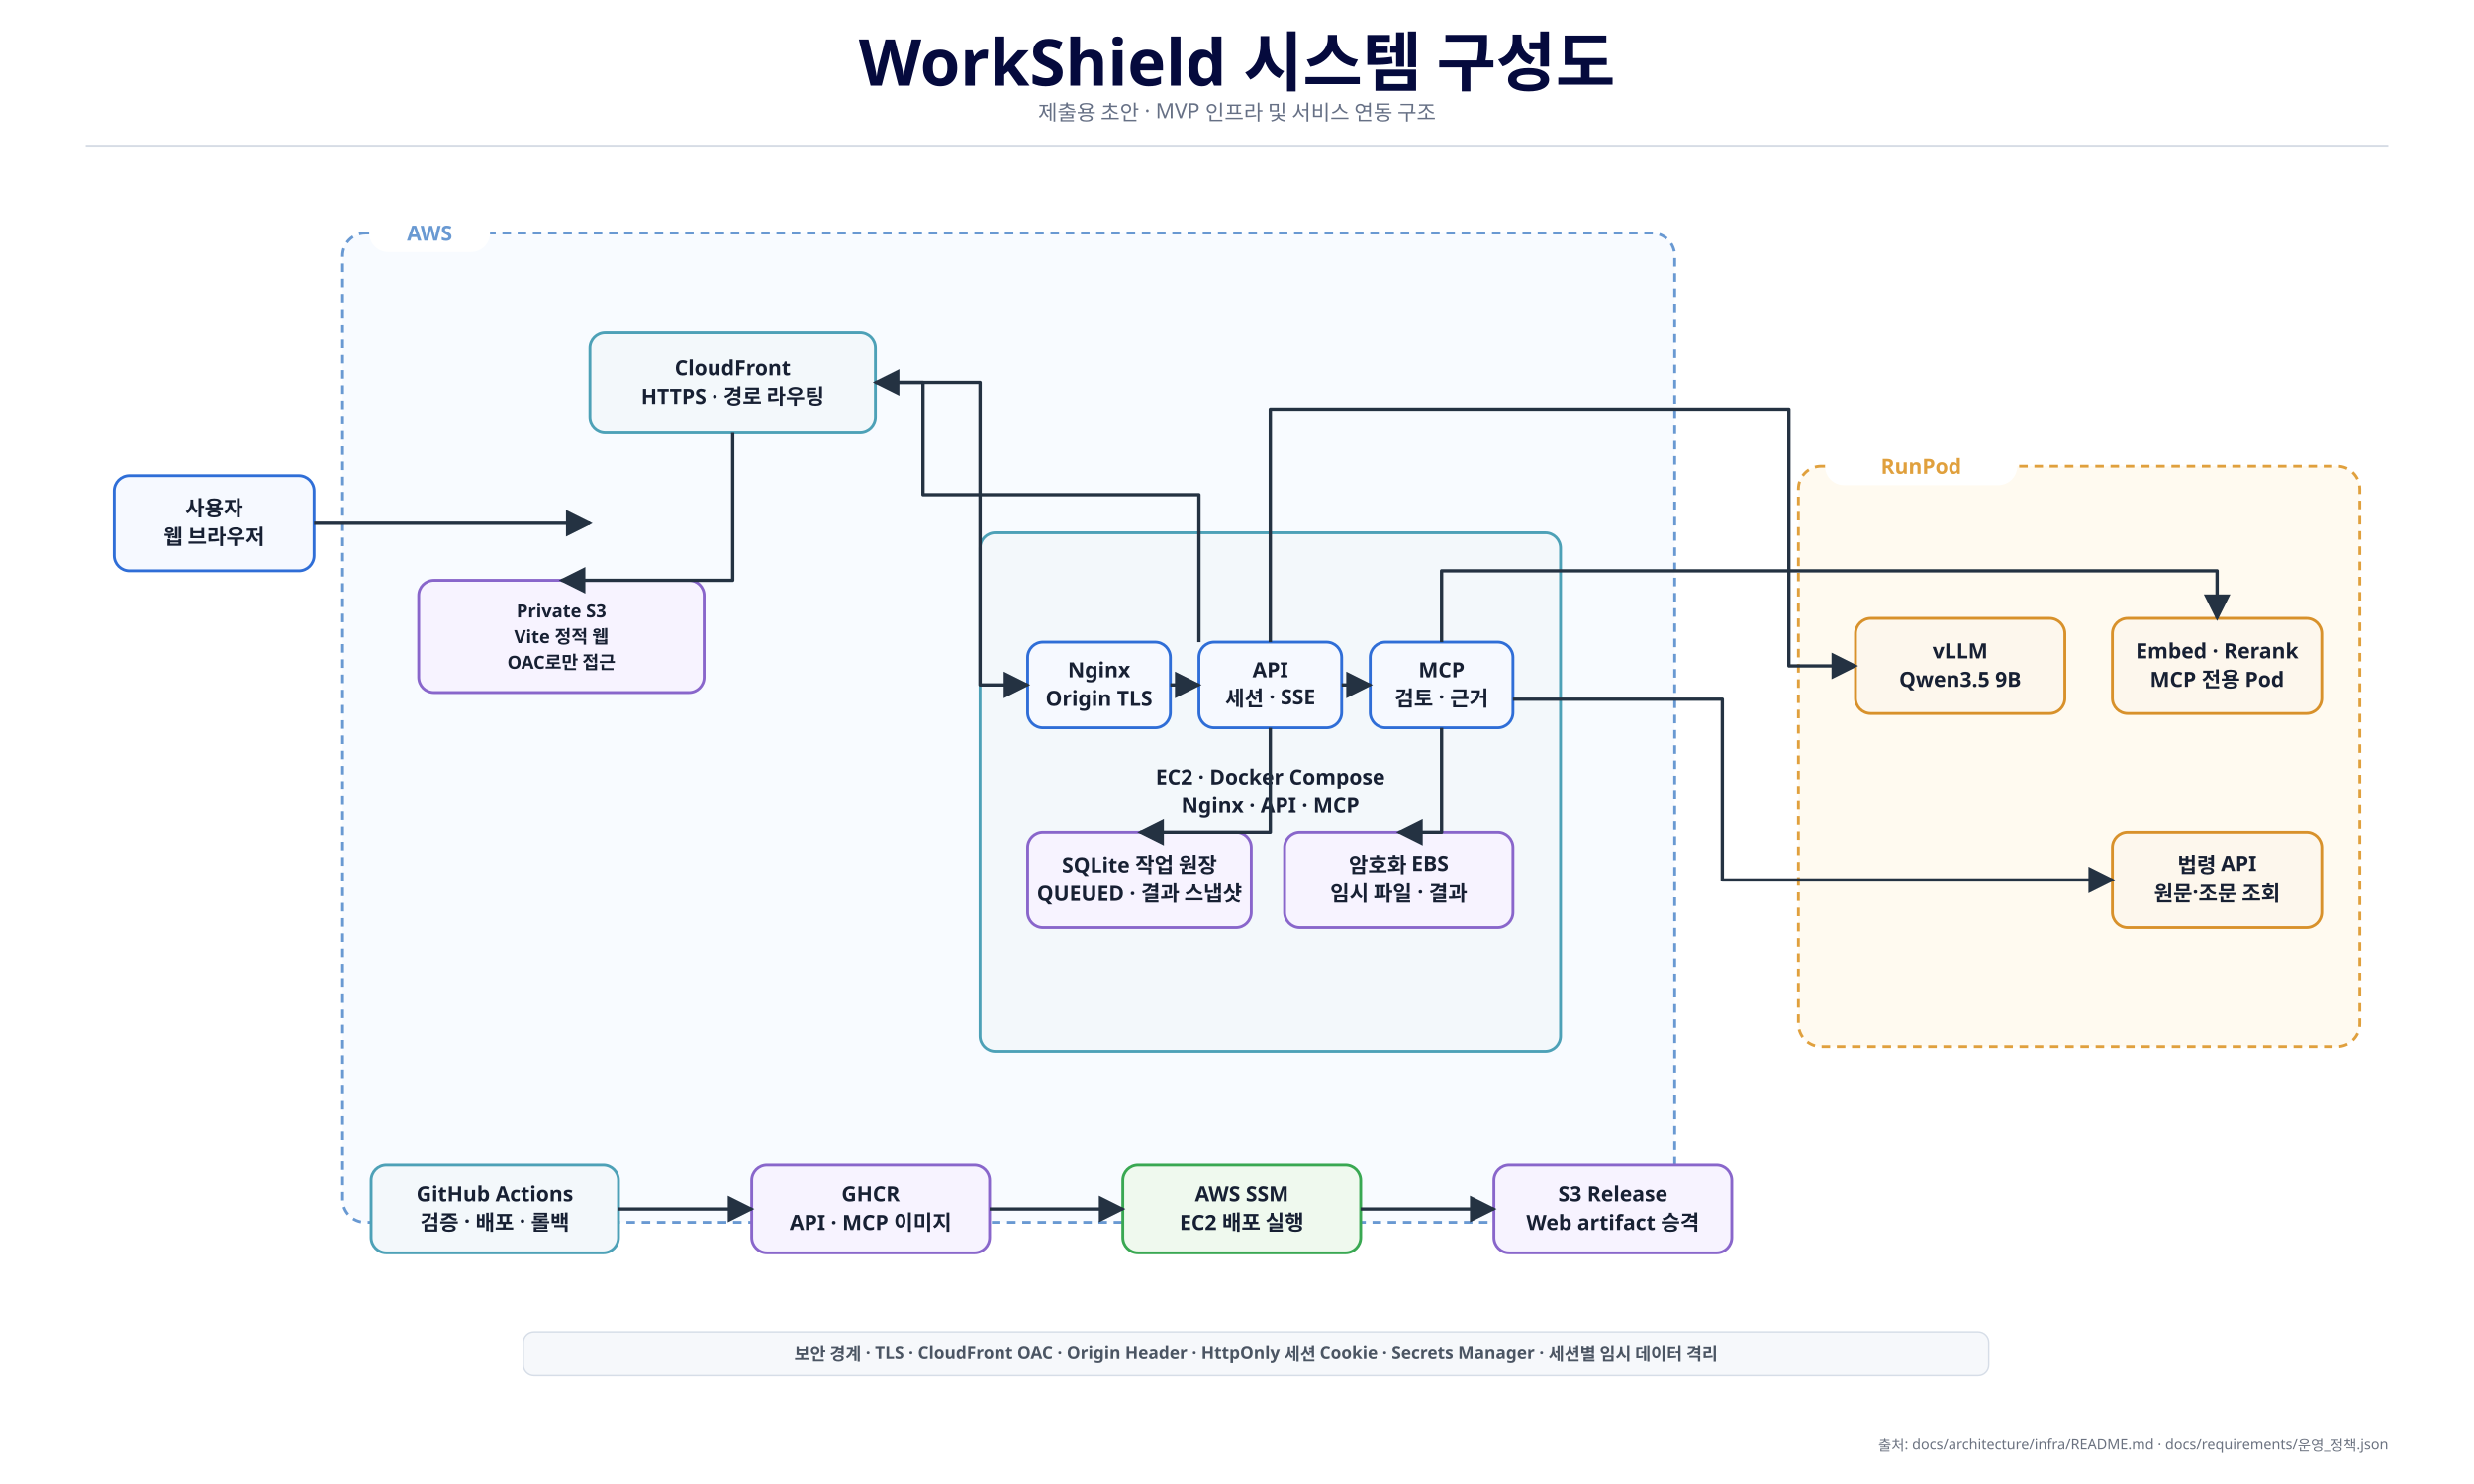
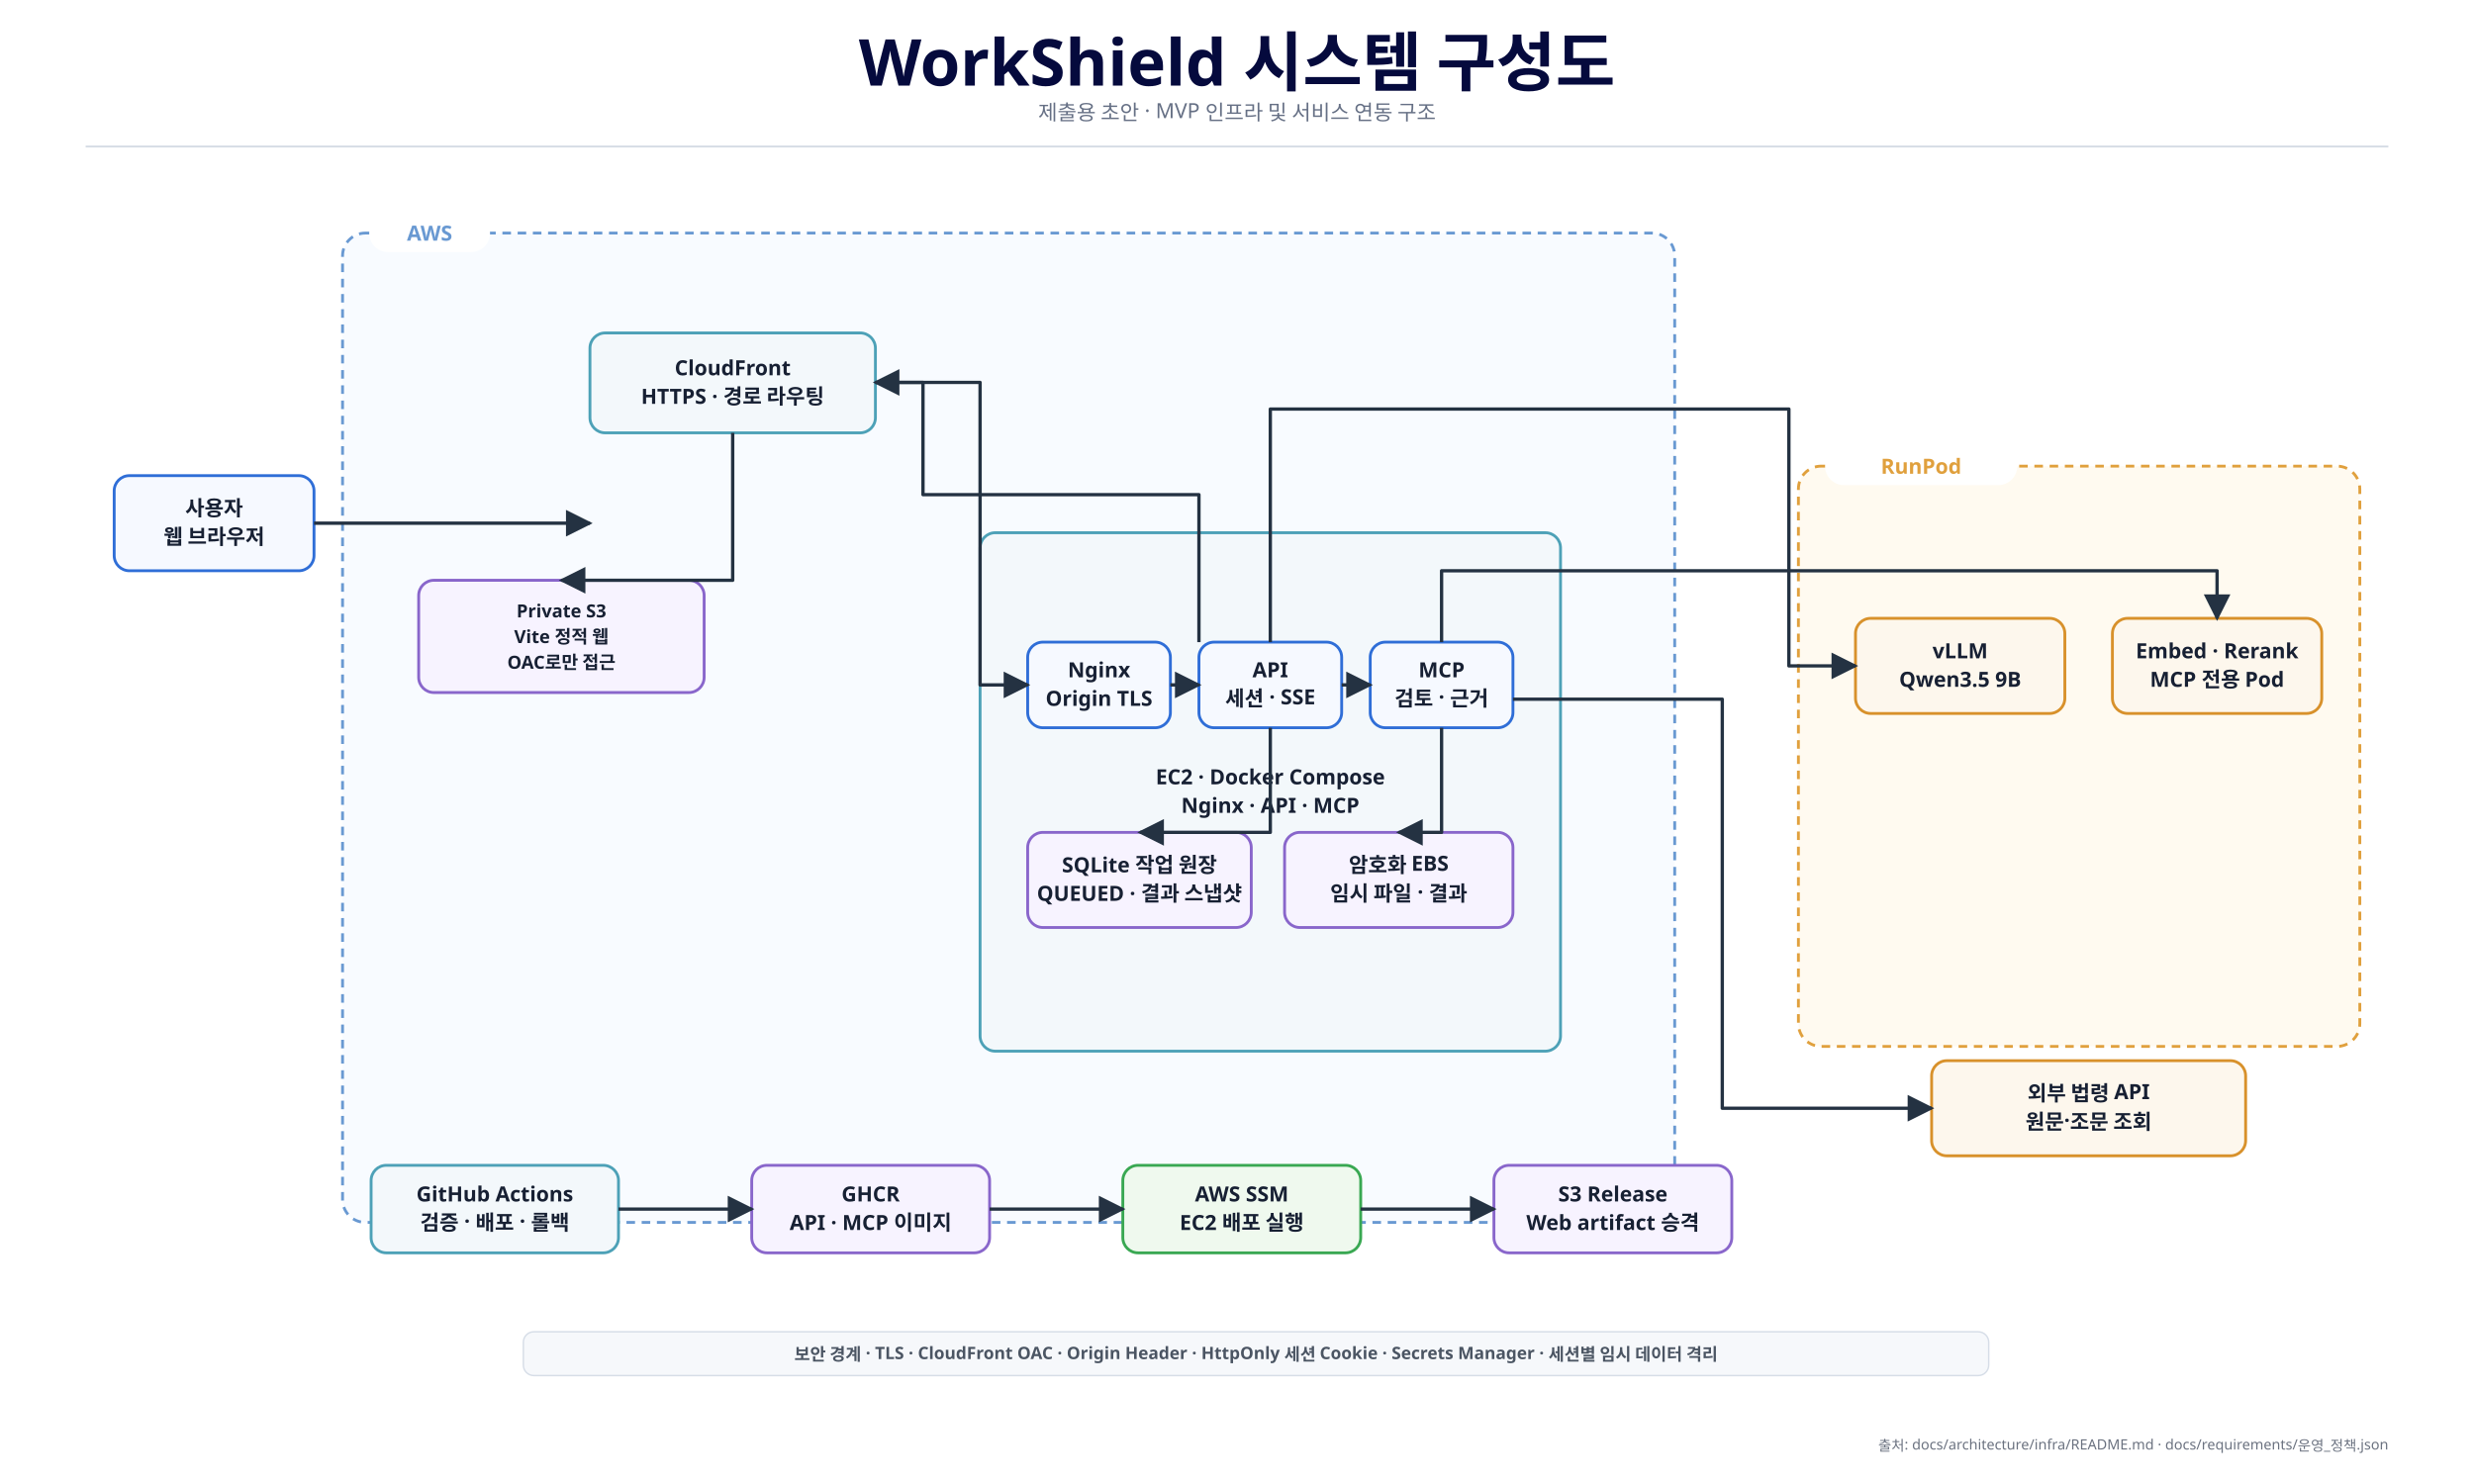
<svg xmlns="http://www.w3.org/2000/svg" width="2600" height="1560" viewBox="0 0 2600 1560">
  <defs>
    <marker id="arrow" viewBox="0 0 10 10" refX="9" refY="5" markerWidth="8" markerHeight="8" orient="auto">
      <path d="M0 0L10 5L0 10z" fill="#243242" />
    </marker>
  </defs>
  <rect width="100%" height="100%" fill="#fff" />
  <text x="1300" y="90" text-anchor="middle" font-family="Apple SD Gothic Neo, sans-serif" font-size="68" font-weight="800" fill="#050a3d">WorkShield 시스템 구성도</text>
  <text x="1300" y="126" text-anchor="middle" font-family="Apple SD Gothic Neo, sans-serif" font-size="22" fill="#667085">제출용 초안 · MVP 인프라 및 서비스 연동 구조</text>
  <line x1="90" y1="154" x2="2510" y2="154" stroke="#d6dce5" stroke-width="2" />
  <rect x="360" y="245" width="1400" height="1040" rx="24" fill="#f8fbff" stroke="#6999d2" stroke-width="3" stroke-dasharray="9 7" />
  <rect x="388" y="225" width="127" height="40" rx="20" fill="#ffffff" />
  <text x="451.5" y="253" text-anchor="middle" font-family="Apple SD Gothic Neo, sans-serif" font-size="22" font-weight="800" fill="#6999d2">AWS</text>
  <rect x="1890" y="490" width="590" height="610" rx="24" fill="#fffaf0" stroke="#e0a03d" stroke-width="3" stroke-dasharray="9 7" />
  <rect x="1918" y="470" width="202" height="40" rx="20" fill="#ffffff" />
  <text x="2019" y="498" text-anchor="middle" font-family="Apple SD Gothic Neo, sans-serif" font-size="22" font-weight="800" fill="#e0a03d">RunPod</text>
  <rect x="120" y="500" width="210" height="100" rx="16" fill="#f6f9ff" stroke="#2f6ed7" stroke-width="3" />
  <text x="225" y="542" text-anchor="middle" font-family="Apple SD Gothic Neo, sans-serif" font-size="22" font-weight="700" fill="#172033">사용자</text>
  <text x="225" y="572" text-anchor="middle" font-family="Apple SD Gothic Neo, sans-serif" font-size="22" font-weight="700" fill="#172033">웹 브라우저</text>
  <rect x="620" y="350" width="300" height="105" rx="16" fill="#f3f8fb" stroke="#4da1b7" stroke-width="3" />
  <text x="770" y="394.5" text-anchor="middle" font-family="Apple SD Gothic Neo, sans-serif" font-size="22" font-weight="700" fill="#172033">CloudFront</text>
  <text x="770" y="424.5" text-anchor="middle" font-family="Apple SD Gothic Neo, sans-serif" font-size="22" font-weight="700" fill="#172033">HTTPS · 경로 라우팅</text>
  <rect x="440" y="610" width="300" height="118" rx="16" fill="#f7f3ff" stroke="#8966cb" stroke-width="3" />
  <text x="590" y="649" text-anchor="middle" font-family="Apple SD Gothic Neo, sans-serif" font-size="19" font-weight="700" fill="#172033">Private S3</text>
  <text x="590" y="676" text-anchor="middle" font-family="Apple SD Gothic Neo, sans-serif" font-size="19" font-weight="700" fill="#172033">Vite 정적 웹</text>
  <text x="590" y="703" text-anchor="middle" font-family="Apple SD Gothic Neo, sans-serif" font-size="19" font-weight="700" fill="#172033">OAC로만 접근</text>
  <rect x="1030" y="560" width="610" height="545" rx="16" fill="#f3f8fb" stroke="#4da1b7" stroke-width="3" />
  <text x="1335" y="824.5" text-anchor="middle" font-family="Apple SD Gothic Neo, sans-serif" font-size="22" font-weight="700" fill="#172033">EC2 · Docker Compose</text>
  <text x="1335" y="854.5" text-anchor="middle" font-family="Apple SD Gothic Neo, sans-serif" font-size="22" font-weight="700" fill="#172033">Nginx · API · MCP</text>
  <rect x="1080" y="675" width="150" height="90" rx="16" fill="#f6f9ff" stroke="#2f6ed7" stroke-width="3" />
  <text x="1155" y="712" text-anchor="middle" font-family="Apple SD Gothic Neo, sans-serif" font-size="22" font-weight="700" fill="#172033">Nginx</text>
  <text x="1155" y="742" text-anchor="middle" font-family="Apple SD Gothic Neo, sans-serif" font-size="22" font-weight="700" fill="#172033">Origin TLS</text>
  <rect x="1260" y="675" width="150" height="90" rx="16" fill="#f6f9ff" stroke="#2f6ed7" stroke-width="3" />
  <text x="1335" y="712" text-anchor="middle" font-family="Apple SD Gothic Neo, sans-serif" font-size="22" font-weight="700" fill="#172033">API</text>
  <text x="1335" y="742" text-anchor="middle" font-family="Apple SD Gothic Neo, sans-serif" font-size="22" font-weight="700" fill="#172033">세션 · SSE</text>
  <rect x="1440" y="675" width="150" height="90" rx="16" fill="#f6f9ff" stroke="#2f6ed7" stroke-width="3" />
  <text x="1515" y="712" text-anchor="middle" font-family="Apple SD Gothic Neo, sans-serif" font-size="22" font-weight="700" fill="#172033">MCP</text>
  <text x="1515" y="742" text-anchor="middle" font-family="Apple SD Gothic Neo, sans-serif" font-size="22" font-weight="700" fill="#172033">검토 · 근거</text>
  <rect x="1080" y="875" width="235" height="100" rx="16" fill="#f7f3ff" stroke="#8966cb" stroke-width="3" />
  <text x="1197.5" y="917" text-anchor="middle" font-family="Apple SD Gothic Neo, sans-serif" font-size="22" font-weight="700" fill="#172033">SQLite 작업 원장</text>
  <text x="1197.5" y="947" text-anchor="middle" font-family="Apple SD Gothic Neo, sans-serif" font-size="22" font-weight="700" fill="#172033">QUEUED · 결과 스냅샷</text>
  <rect x="1350" y="875" width="240" height="100" rx="16" fill="#f7f3ff" stroke="#8966cb" stroke-width="3" />
  <text x="1470" y="917" text-anchor="middle" font-family="Apple SD Gothic Neo, sans-serif" font-size="22" font-weight="700" fill="#172033">암호화 EBS</text>
  <text x="1470" y="947" text-anchor="middle" font-family="Apple SD Gothic Neo, sans-serif" font-size="22" font-weight="700" fill="#172033">임시 파일 · 결과</text>
  <rect x="1950" y="650" width="220" height="100" rx="16" fill="#fdf7ed" stroke="#d8912b" stroke-width="3" />
  <text x="2060" y="692" text-anchor="middle" font-family="Apple SD Gothic Neo, sans-serif" font-size="22" font-weight="700" fill="#172033">vLLM</text>
  <text x="2060" y="722" text-anchor="middle" font-family="Apple SD Gothic Neo, sans-serif" font-size="22" font-weight="700" fill="#172033">Qwen3.5 9B</text>
  <rect x="2220" y="650" width="220" height="100" rx="16" fill="#fdf7ed" stroke="#d8912b" stroke-width="3" />
  <text x="2330" y="692" text-anchor="middle" font-family="Apple SD Gothic Neo, sans-serif" font-size="22" font-weight="700" fill="#172033">Embed · Rerank</text>
  <text x="2330" y="722" text-anchor="middle" font-family="Apple SD Gothic Neo, sans-serif" font-size="22" font-weight="700" fill="#172033">MCP 전용 Pod</text>
-   <rect x="2220" y="875" width="220" height="100" rx="16" fill="#fdf7ed" stroke="#d8912b" stroke-width="3" />
-   <text x="2330" y="917" text-anchor="middle" font-family="Apple SD Gothic Neo, sans-serif" font-size="22" font-weight="700" fill="#172033">법령 API</text>
-   <text x="2330" y="947" text-anchor="middle" font-family="Apple SD Gothic Neo, sans-serif" font-size="22" font-weight="700" fill="#172033">원문·조문 조회</text>
+   <rect x="2030" y="1115" width="330" height="100" rx="16" fill="#fdf7ed" stroke="#d8912b" stroke-width="3" />
+   <text x="2195" y="1157" text-anchor="middle" font-family="Apple SD Gothic Neo, sans-serif" font-size="22" font-weight="700" fill="#172033">외부 법령 API</text>
+   <text x="2195" y="1187" text-anchor="middle" font-family="Apple SD Gothic Neo, sans-serif" font-size="22" font-weight="700" fill="#172033">원문·조문 조회</text>
  <path d="M330 550H620" fill="none" stroke="#243242" stroke-width="3.5" stroke-linejoin="round" marker-end="url(#arrow)" />
  <path d="M770 455V610H590" fill="none" stroke="#243242" stroke-width="3.5" stroke-linejoin="round" marker-end="url(#arrow)" />
  <path d="M920 402H1030V720H1080" fill="none" stroke="#243242" stroke-width="3.5" stroke-linejoin="round" marker-end="url(#arrow)" />
  <path d="M1230 720H1260" fill="none" stroke="#243242" stroke-width="3.5" stroke-linejoin="round" marker-end="url(#arrow)" />
  <path d="M1410 720H1440" fill="none" stroke="#243242" stroke-width="3.5" stroke-linejoin="round" marker-end="url(#arrow)" />
  <path d="M1335 765V875H1198" fill="none" stroke="#243242" stroke-width="3.5" stroke-linejoin="round" marker-end="url(#arrow)" />
  <path d="M1515 765V875H1470" fill="none" stroke="#243242" stroke-width="3.5" stroke-linejoin="round" marker-end="url(#arrow)" />
  <path d="M1335 675V430H1880V700H1950" fill="none" stroke="#243242" stroke-width="3.5" stroke-linejoin="round" marker-end="url(#arrow)" />
  <path d="M1515 675V600H2330V650" fill="none" stroke="#243242" stroke-width="3.5" stroke-linejoin="round" marker-end="url(#arrow)" />
-   <path d="M1590 735H1810V925H2220" fill="none" stroke="#243242" stroke-width="3.5" stroke-linejoin="round" marker-end="url(#arrow)" />
+   <path d="M1590 735H1810V1165H2030" fill="none" stroke="#243242" stroke-width="3.5" stroke-linejoin="round" marker-end="url(#arrow)" />
  <path d="M1260 675V520H970V402H920" fill="none" stroke="#243242" stroke-width="3.5" stroke-linejoin="round" marker-end="url(#arrow)" />
  <rect x="390" y="1225" width="260" height="92" rx="16" fill="#f3f8fb" stroke="#4da1b7" stroke-width="3" />
  <text x="520" y="1263" text-anchor="middle" font-family="Apple SD Gothic Neo, sans-serif" font-size="22" font-weight="700" fill="#172033">GitHub Actions</text>
  <text x="520" y="1293" text-anchor="middle" font-family="Apple SD Gothic Neo, sans-serif" font-size="22" font-weight="700" fill="#172033">검증 · 배포 · 롤백</text>
  <rect x="790" y="1225" width="250" height="92" rx="16" fill="#f7f3ff" stroke="#8966cb" stroke-width="3" />
  <text x="915" y="1263" text-anchor="middle" font-family="Apple SD Gothic Neo, sans-serif" font-size="22" font-weight="700" fill="#172033">GHCR</text>
  <text x="915" y="1293" text-anchor="middle" font-family="Apple SD Gothic Neo, sans-serif" font-size="22" font-weight="700" fill="#172033">API · MCP 이미지</text>
  <rect x="1180" y="1225" width="250" height="92" rx="16" fill="#eff9ee" stroke="#39a852" stroke-width="3" />
  <text x="1305" y="1263" text-anchor="middle" font-family="Apple SD Gothic Neo, sans-serif" font-size="22" font-weight="700" fill="#172033">AWS SSM</text>
  <text x="1305" y="1293" text-anchor="middle" font-family="Apple SD Gothic Neo, sans-serif" font-size="22" font-weight="700" fill="#172033">EC2 배포 실행</text>
  <rect x="1570" y="1225" width="250" height="92" rx="16" fill="#f7f3ff" stroke="#8966cb" stroke-width="3" />
  <text x="1695" y="1263" text-anchor="middle" font-family="Apple SD Gothic Neo, sans-serif" font-size="22" font-weight="700" fill="#172033">S3 Release</text>
  <text x="1695" y="1293" text-anchor="middle" font-family="Apple SD Gothic Neo, sans-serif" font-size="22" font-weight="700" fill="#172033">Web artifact 승격</text>
  <path d="M650 1271H790" fill="none" stroke="#243242" stroke-width="3.5" stroke-linejoin="round" marker-end="url(#arrow)" />
  <path d="M1040 1271H1180" fill="none" stroke="#243242" stroke-width="3.5" stroke-linejoin="round" marker-end="url(#arrow)" />
  <path d="M1430 1271H1570" fill="none" stroke="#243242" stroke-width="3.5" stroke-linejoin="round" marker-end="url(#arrow)" />
  <rect x="550" y="1400" width="1540" height="46" rx="11" fill="#f6f8fb" stroke="#d6dde7" stroke-width="1.5" />
  <text x="1320" y="1430" text-anchor="middle" font-family="Apple SD Gothic Neo, sans-serif" font-size="18" font-weight="600" fill="#4b5563">보안 경계  ·  TLS · CloudFront OAC · Origin Header · HttpOnly 세션 Cookie · Secrets Manager · 세션별 임시 데이터 격리</text>
  <text x="2510" y="1525" text-anchor="end" font-family="Apple SD Gothic Neo, sans-serif" font-size="15" fill="#6b7280">출처: docs/architecture/infra/README.md · docs/requirements/운영_정책.json</text>
</svg>
